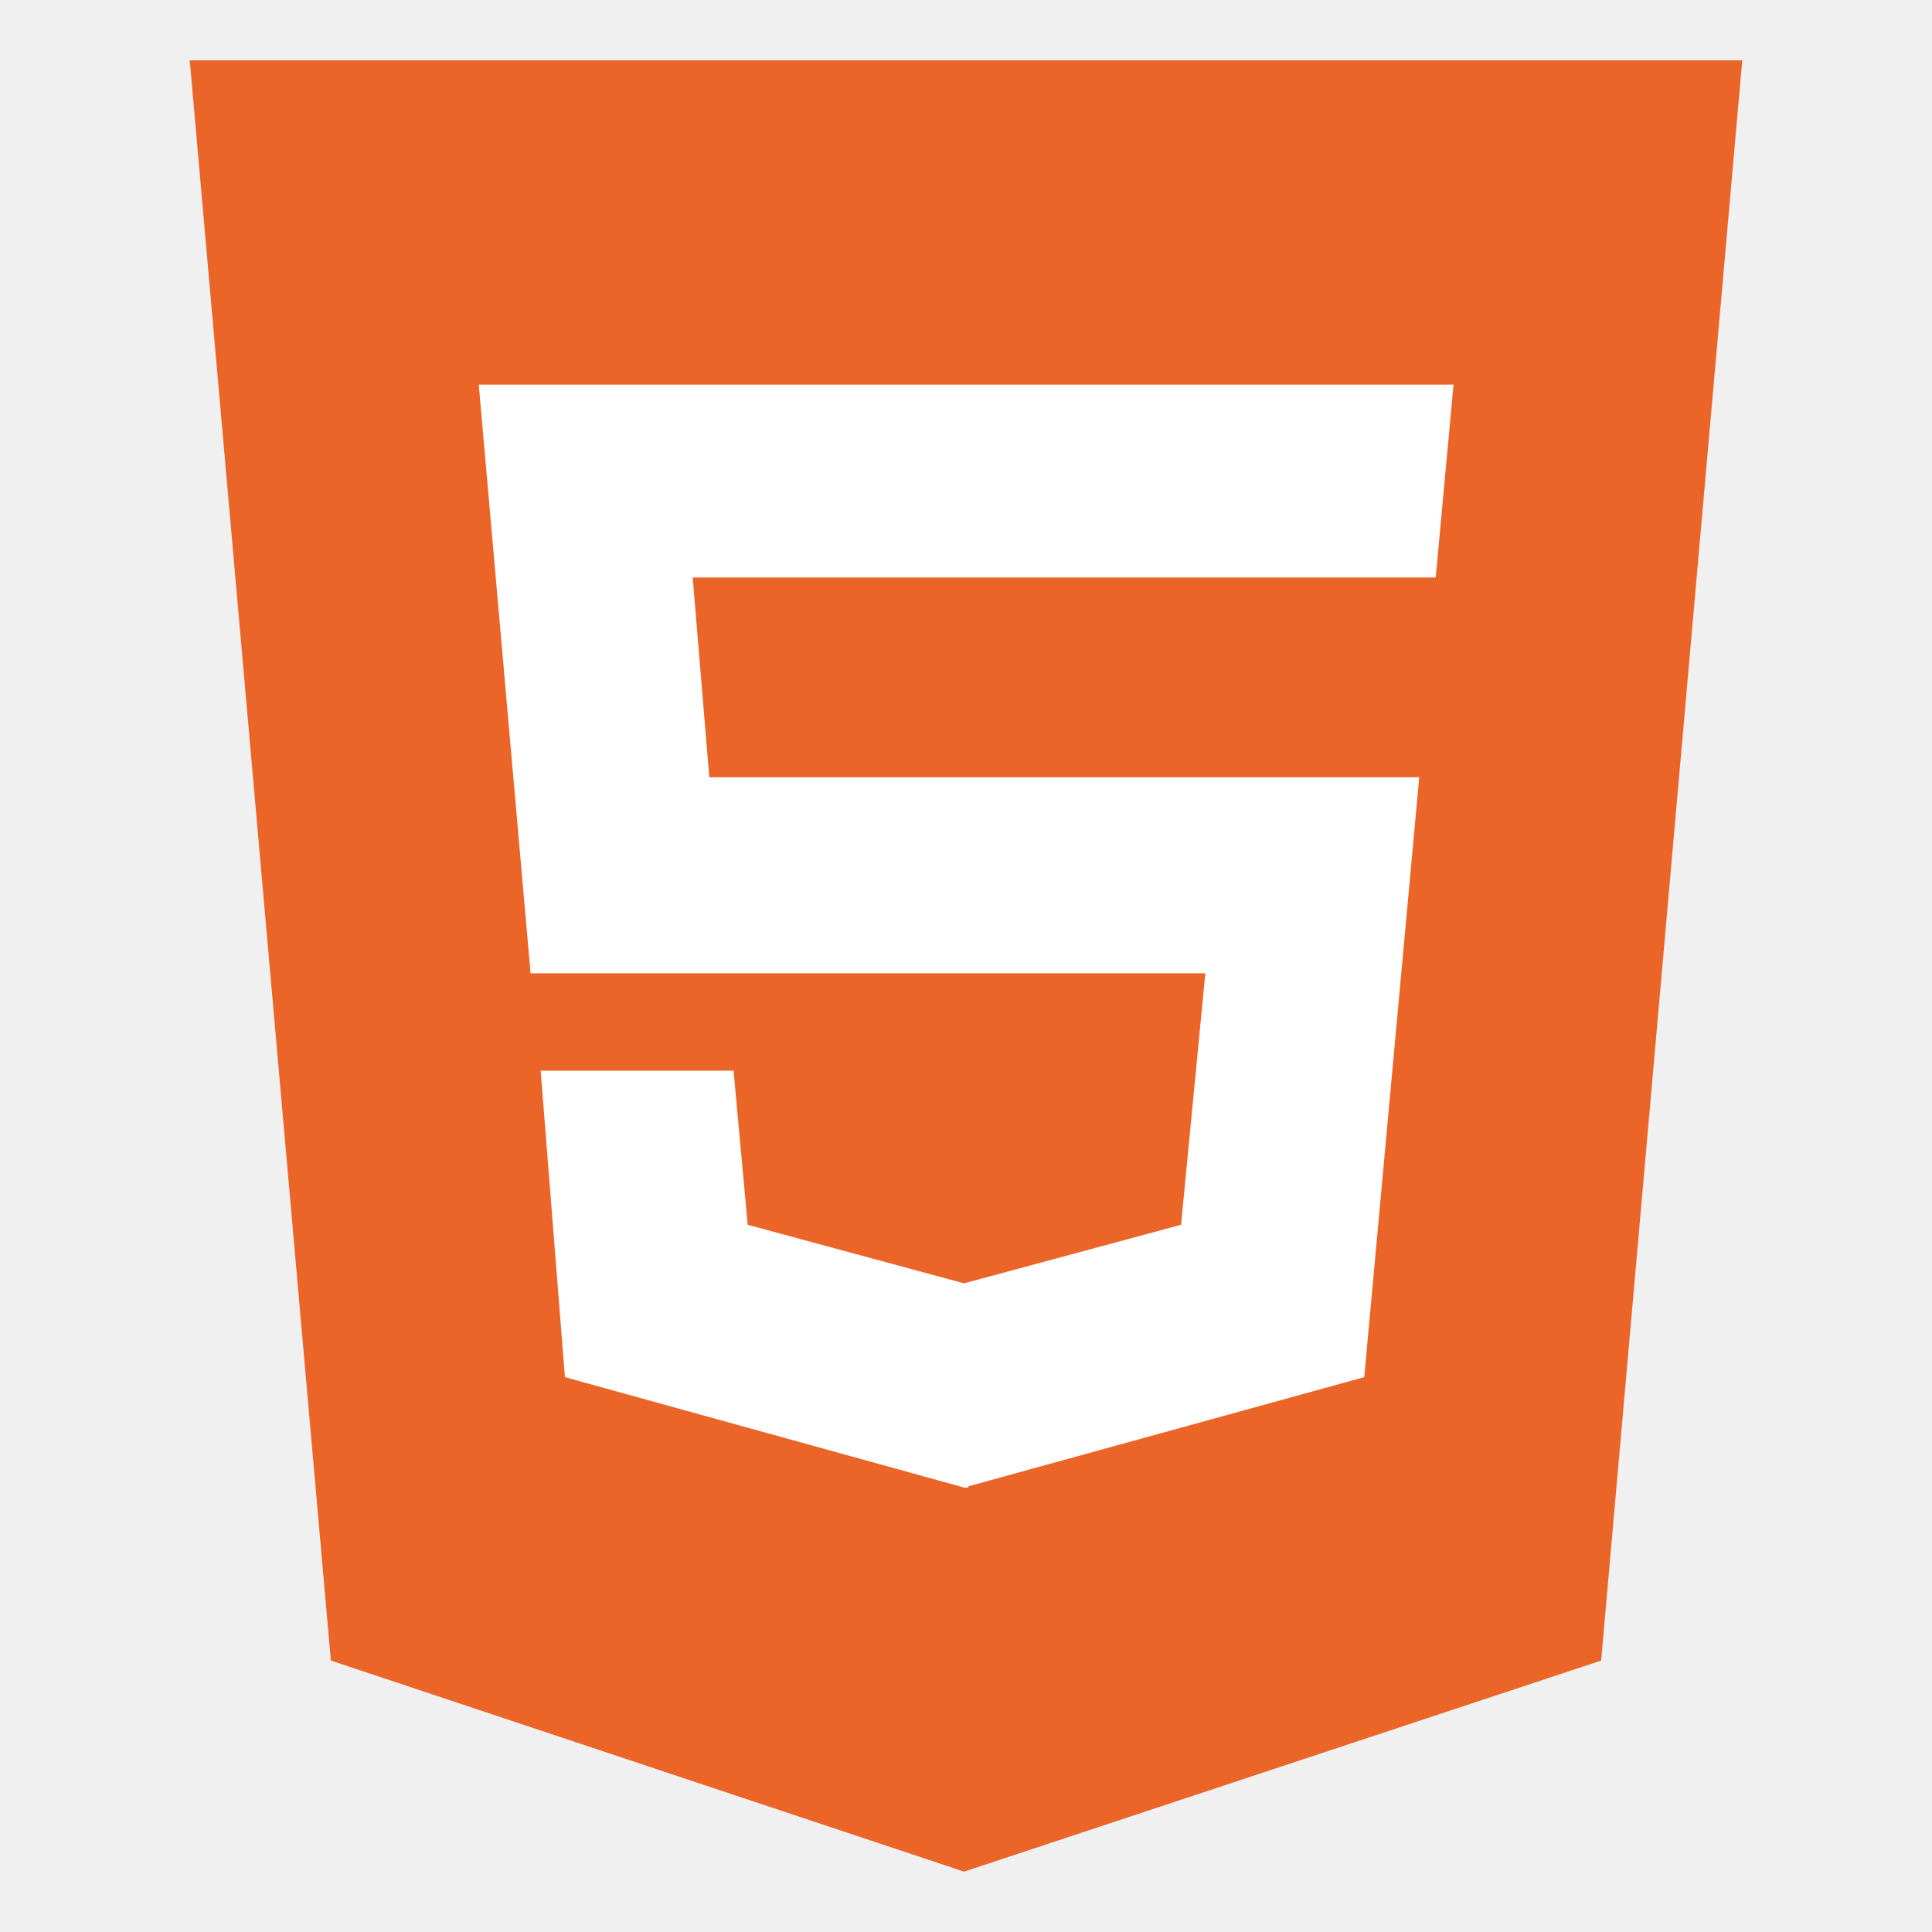
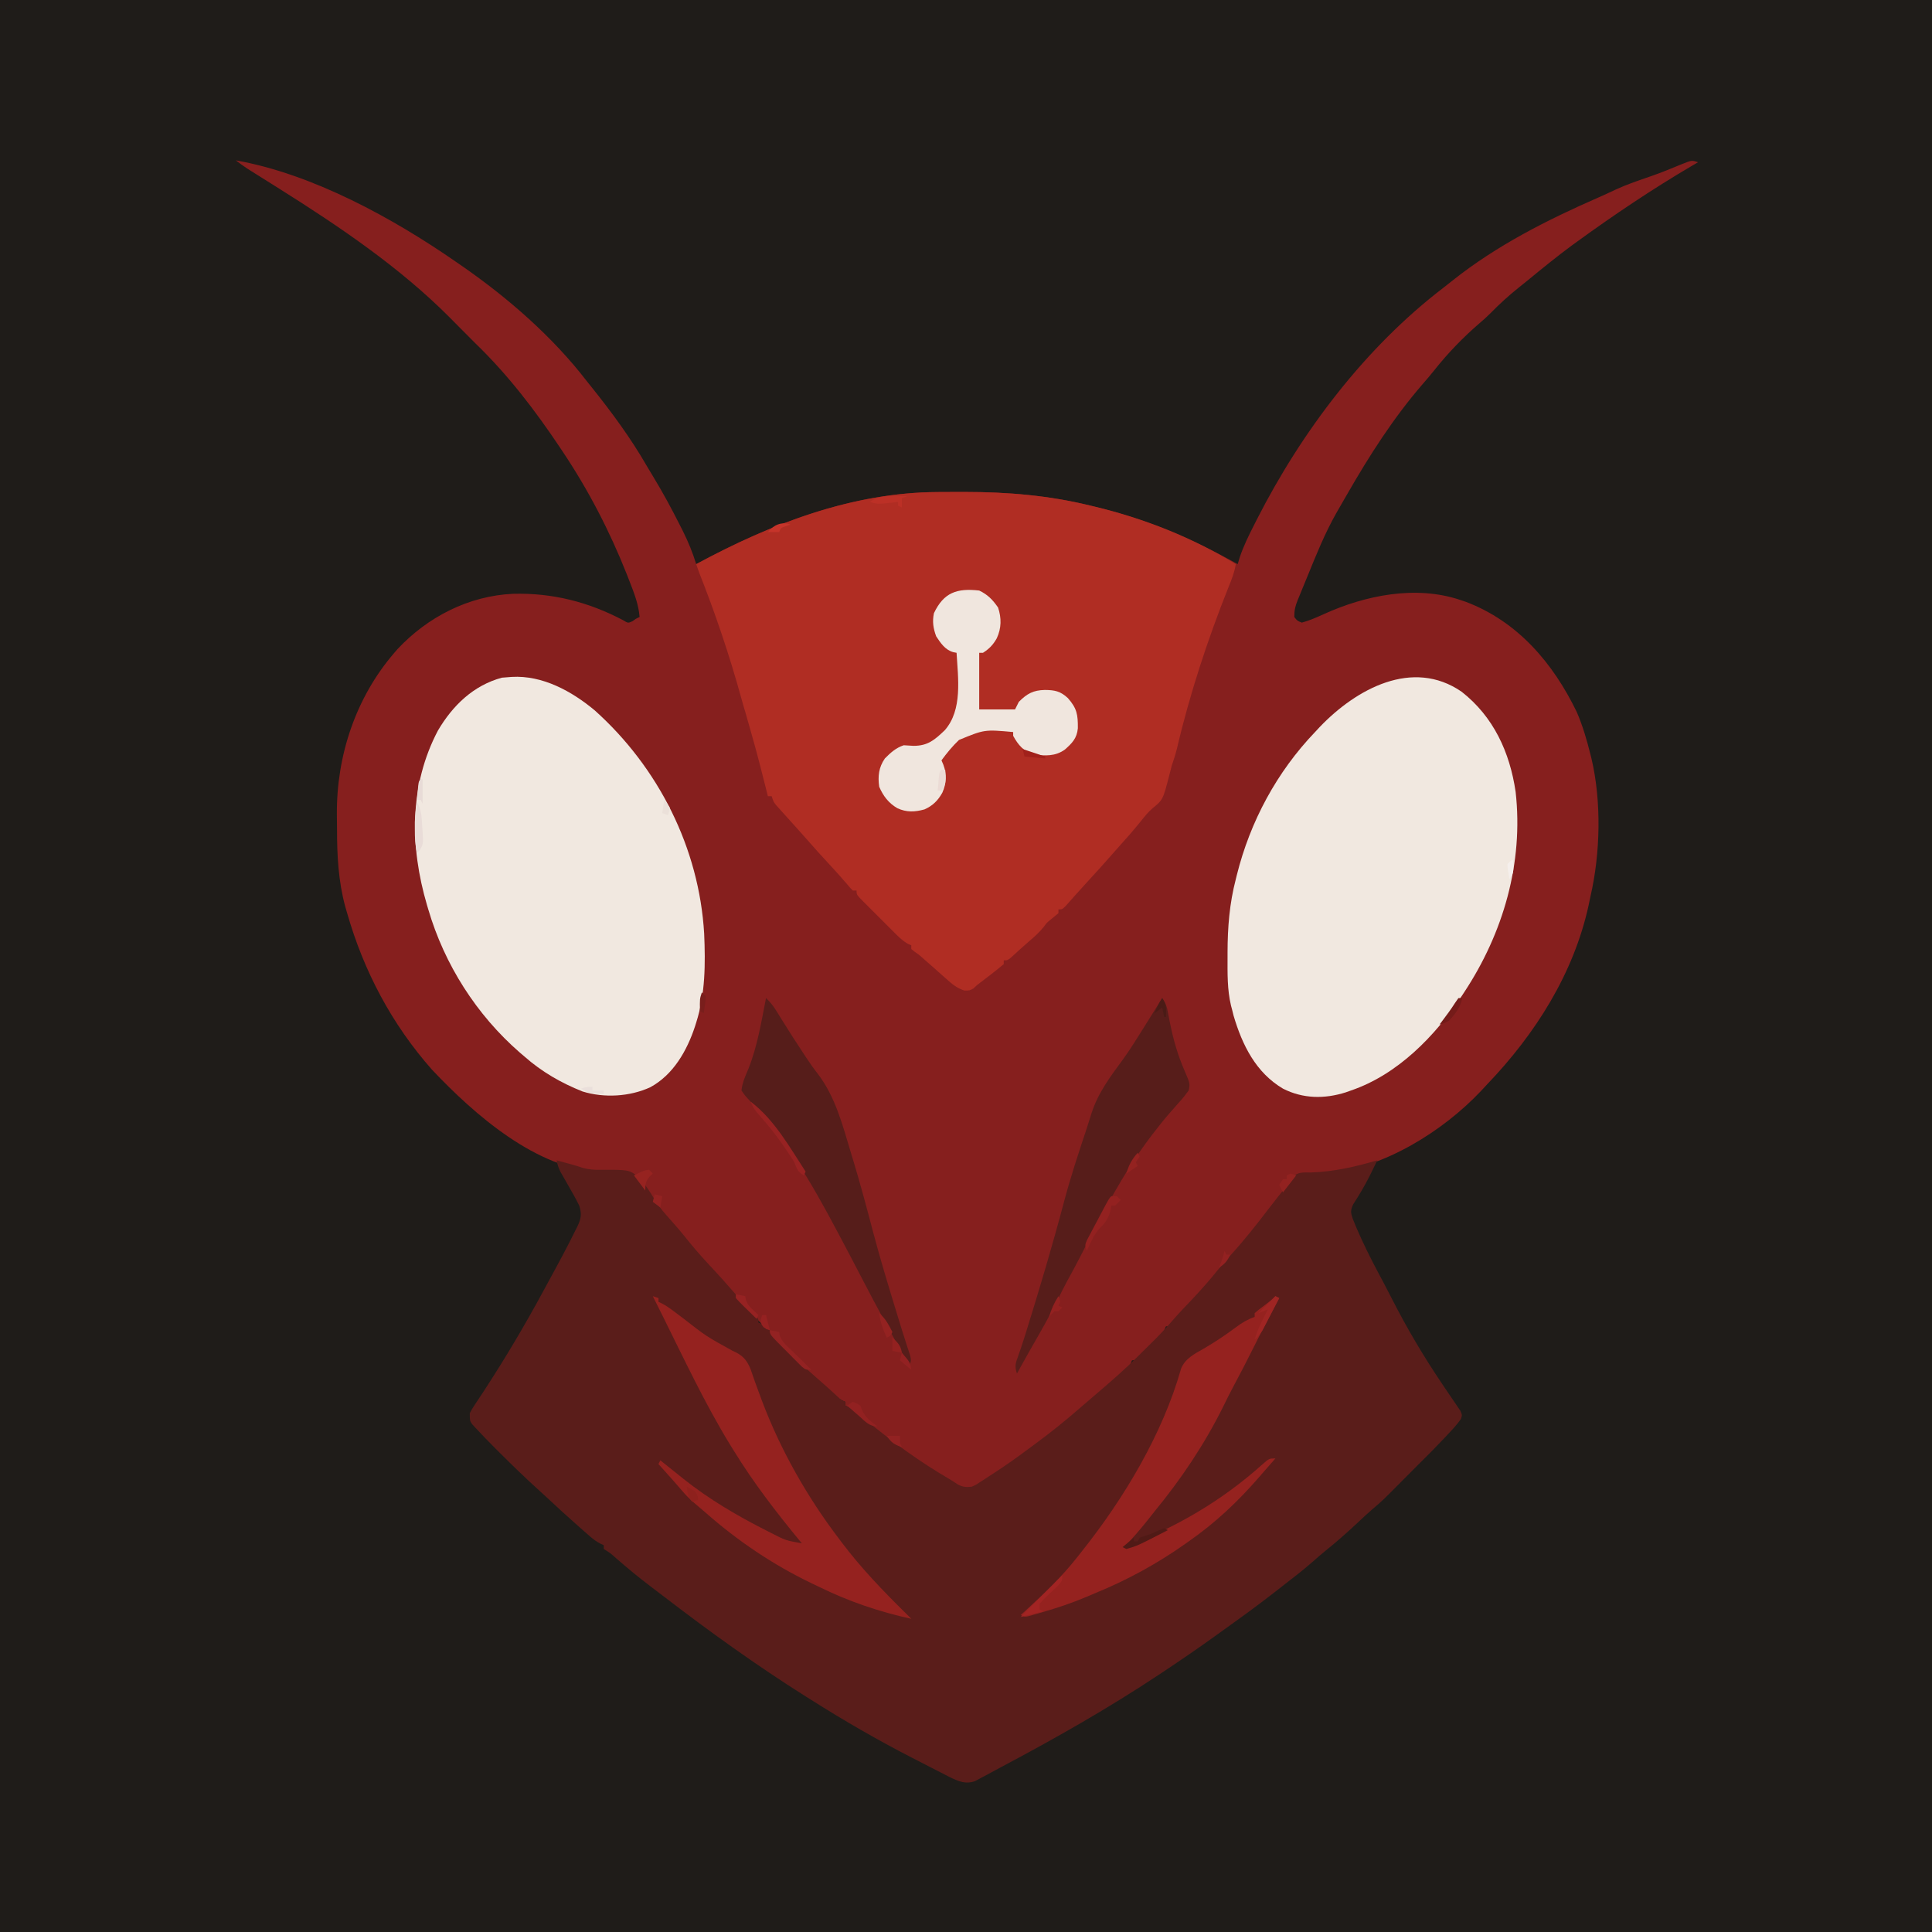
- <svg xmlns="http://www.w3.org/2000/svg" width="32" height="32">
-   <path fill="#fff" d="M7 5h18v21H7z" />
-   <path fill="#eb6428" d="M3.143 1 5.48 27.504 15.967 31l10.553-3.496L28.857 1zM23.78 9.565H11.473l.275 3.308h11.759l-.911 9.937-6.556 1.808v.02h-.073l-6.61-1.828-.402-5.076h3.195l.234 2.552 3.583.97 3.595-.97.402-4.165H8.788L7.93 6.37h16.145z" />
+ <svg xmlns="http://www.w3.org/2000/svg" version="1.1" width="1024" height="1024">
+   <path d="M0 0 C337.92 0 675.84 0 1024 0 C1024 337.92 1024 675.84 1024 1024 C686.08 1024 348.16 1024 0 1024 C0 686.08 0 348.16 0 0 Z " fill="#1F1C19" transform="translate(0,0)" />
+   <path d="M0 0 C40.703 7.199 83.475 30.715 117 54 C118.084 54.746 119.168 55.493 120.285 56.262 C144.497 73.117 167.973 93.572 186 117 C186.839 118.051 187.68 119.1 188.523 120.148 C199.239 133.521 209.359 147.251 217.905 162.118 C219.029 164.05 220.186 165.96 221.352 167.867 C226.427 176.224 231.038 184.767 235.438 193.5 C236.2 195.004 236.2 195.004 236.978 196.539 C239.823 202.264 242.136 207.883 244 214 C244.587 213.684 245.174 213.367 245.778 213.041 C284.648 192.178 327.167 176.029 371.871 175.797 C372.783 175.79 373.695 175.783 374.635 175.776 C377.569 175.758 380.503 175.752 383.438 175.75 C384.441 175.749 385.444 175.748 386.478 175.747 C409.103 175.762 430.977 177.594 453 183 C453.767 183.183 454.534 183.366 455.324 183.554 C482.056 189.976 507.028 200.593 531 214 C531.57 212.128 531.57 212.128 532.152 210.219 C534.103 204.381 536.784 198.981 539.562 193.5 C540.361 191.917 540.361 191.917 541.176 190.302 C564.923 143.696 598.562 99.162 640.303 67.307 C641.92 66.062 643.513 64.788 645.105 63.512 C668.176 45.178 694.986 31.568 721.891 19.809 C725.143 18.387 728.355 16.896 731.562 15.375 C737.545 12.633 743.755 10.562 749.969 8.414 C755.487 6.499 760.882 4.297 766.273 2.055 C771.673 -0.109 771.673 -0.109 775 1 C773.304 1.986 773.304 1.986 771.574 2.992 C750.716 15.249 730.577 28.789 711 43 C709.966 43.75 708.932 44.5 707.867 45.273 C699.993 51.09 692.424 57.273 684.858 63.482 C683.198 64.838 681.529 66.181 679.852 67.516 C674.611 71.714 669.783 76.089 665.098 80.898 C663.213 82.787 661.284 84.526 659.25 86.25 C650.477 93.815 642.413 102.134 635.227 111.215 C633.248 113.69 631.202 116.09 629.121 118.48 C613.615 136.375 600.756 156.503 589 177 C588.398 178.04 588.398 178.04 587.784 179.1 C586.599 181.146 585.423 183.197 584.25 185.25 C583.739 186.133 583.739 186.133 583.219 187.033 C577.191 197.689 572.598 209.11 567.993 220.433 C567.112 222.594 566.22 224.751 565.328 226.908 C564.762 228.294 564.197 229.68 563.633 231.066 C563.367 231.705 563.102 232.343 562.828 233.001 C561.503 236.294 561 238.375 561 242 C562.538 244.029 562.538 244.029 565 245 C569.03 243.917 572.762 242.263 576.555 240.538 C598.579 230.522 625.373 225.038 649 233 C650.464 233.493 650.464 233.493 651.957 233.996 C679.467 244.416 698.167 266.486 710.688 292.312 C713.868 299.649 716.08 307.25 718 315 C718.252 316.003 718.252 316.003 718.509 317.025 C723.871 339.674 723.243 367.404 718 390 C717.668 391.599 717.336 393.198 717.004 394.797 C709.091 431.037 688.749 463.049 663.352 489.581 C662.167 490.825 661.001 492.089 659.84 493.355 C639.626 514.738 608.651 533.865 579 537 C577.615 537.016 576.229 537.015 574.844 537 C574.131 537.001 573.418 537.003 572.684 537.004 C571.227 537.001 569.771 536.967 568.316 536.902 C564.775 536.96 562.765 537.272 560.145 539.765 C558.315 542.112 556.652 544.525 555 547 C553.904 548.45 552.796 549.892 551.676 551.324 C551.128 552.035 550.581 552.747 550.017 553.479 C543.728 561.626 537.251 569.547 530.481 577.297 C528.421 579.666 526.387 582.056 524.351 584.445 C518.999 590.722 513.551 596.898 508 603 C506.394 604.769 504.79 606.54 503.188 608.312 C502.126 609.482 502.126 609.482 501.043 610.676 C499.589 612.33 498.201 614.044 496.863 615.793 C496.248 616.521 495.634 617.25 495 618 C494.34 618 493.68 618 493 618 C492.736 618.589 492.471 619.178 492.199 619.784 C490.956 622.081 489.65 623.608 487.812 625.453 C487.196 626.072 486.58 626.691 485.945 627.328 C485.303 627.962 484.661 628.597 484 629.25 C483.358 629.9 482.716 630.549 482.055 631.219 C481.439 631.832 480.822 632.446 480.188 633.078 C479.343 633.92 479.343 633.92 478.48 634.778 C477 636 477 636 475 636 C474.763 636.574 474.526 637.147 474.281 637.738 C472.721 640.493 470.89 642.112 468.5 644.188 C467.602 644.975 466.703 645.763 465.777 646.574 C464.861 647.375 463.944 648.175 463 649 C461.352 650.498 459.707 651.998 458.062 653.5 C453.739 657.391 449.293 661.101 444.77 664.758 C442.965 666.219 441.17 667.692 439.387 669.18 C426.928 679.553 413.698 688.854 400.079 697.636 C398.675 698.557 397.293 699.512 395.933 700.497 C392.539 702.865 390.699 703.981 386.477 704.094 C382.286 702.775 379.018 700.916 375.375 698.5 C374.331 697.826 374.331 697.826 373.266 697.139 C371.167 695.775 369.081 694.391 367 693 C366.112 692.41 366.112 692.41 365.207 691.809 C352.986 683.65 341.539 674.53 330.204 665.202 C329.555 664.67 328.907 664.138 328.238 663.59 C327.661 663.114 327.084 662.638 326.49 662.148 C324.985 660.913 324.985 660.913 323 660 C323 659.34 323 658.68 323 658 C322.405 657.728 321.811 657.455 321.198 657.175 C319.056 656.03 317.58 654.874 315.828 653.207 C314.962 652.391 314.962 652.391 314.078 651.559 C313.475 650.983 312.872 650.406 312.25 649.812 C310.985 648.619 309.72 647.426 308.453 646.234 C307.85 645.667 307.248 645.099 306.627 644.514 C304.795 642.809 302.913 641.176 301 639.562 C297.077 636.177 293.42 632.53 289.75 628.875 C289.147 628.276 288.543 627.678 287.922 627.061 C284.722 623.85 281.782 620.587 279 617 C277.357 615.31 275.685 613.648 274 612 C269.078 607.171 264.285 602.307 259.793 597.074 C257.834 594.808 255.827 592.592 253.812 590.375 C245.695 581.372 237.852 572.132 230.219 562.715 C228.652 560.798 227.067 558.895 225.469 557.004 C225.042 556.498 224.615 555.992 224.176 555.471 C222.888 553.953 221.587 552.447 220.285 550.941 C218 548 218 548 216.621 545.09 C215.033 541.796 213.998 540.15 211 538 C205.355 536.655 199.526 536.593 193.75 536.336 C159.323 534.758 126.401 505.685 104 482 C82.685 457.879 67.845 429.853 59 399 C58.661 397.835 58.322 396.669 57.973 395.469 C54.324 381.965 53.627 368.358 53.629 354.45 C53.625 351.833 53.589 349.217 53.551 346.6 C53.344 315.476 63.556 284.694 84 261 C84.558 260.353 85.116 259.706 85.691 259.039 C101.687 241.961 123.404 230.821 146.855 229.727 C167.727 229.165 186.862 234.014 205.332 243.758 C207.893 245.322 207.893 245.322 210.25 244.25 C210.827 243.838 211.405 243.425 212 243 C212.66 242.67 213.32 242.34 214 242 C213.441 235.22 211.085 229.304 208.625 223 C208.179 221.854 207.734 220.709 207.275 219.529 C198.195 196.566 186.767 174.517 173 154 C172.431 153.146 172.431 153.146 171.851 152.275 C158.635 132.49 144.153 113.55 127 97 C124.231 94.244 121.478 91.473 118.73 88.695 C117.55 87.505 116.369 86.315 115.188 85.125 C114.32 84.245 114.32 84.245 113.436 83.348 C86.901 56.666 54.747 34.961 23 15 C22.151 14.466 21.302 13.931 20.428 13.381 C17.143 11.314 13.857 9.248 10.568 7.188 C9.774 6.687 8.979 6.187 8.16 5.672 C7.455 5.229 6.75 4.787 6.024 4.331 C3.949 2.966 1.971 1.51 0 0 Z " fill="#861F1E" transform="translate(125,85)" />
+   <path d="M0 0 C1.688 0.458 3.375 0.916 5.062 1.375 C6.002 1.63 6.942 1.885 7.91 2.148 C10.019 2.73 12.109 3.383 14.176 4.098 C17.499 4.882 19.898 5.08 23.258 5.035 C38.142 4.959 38.142 4.959 43.141 8.529 C46.96 12.468 49.75 17.066 52.566 21.749 C54.798 25.252 57.487 28.285 60.25 31.375 C61.246 32.515 62.241 33.657 63.234 34.801 C63.704 35.34 64.174 35.88 64.658 36.436 C66.659 38.768 68.577 41.166 70.5 43.562 C74.849 48.924 79.508 53.956 84.215 59 C86.969 61.954 89.637 64.975 92.281 68.027 C94.396 70.454 96.539 72.854 98.688 75.25 C99.413 76.06 100.139 76.869 100.887 77.703 C102.299 79.239 103.762 80.729 105.27 82.172 C107 84 107 84 107 86 C107.99 86.33 108.98 86.66 110 87 C110 87.66 110 88.32 110 89 C110.99 89.33 111.98 89.66 113 90 C114.367 91.391 114.367 91.391 115.875 93.25 C122.899 101.526 130.744 109.282 139.02 116.305 C142.383 119.184 145.629 122.194 148.898 125.18 C150.867 127.037 150.867 127.037 153 128 C153 128.66 153 129.32 153 130 C153.89 130.416 153.89 130.416 154.799 130.841 C156.859 131.926 158.448 133.052 160.223 134.547 C160.834 135.055 161.444 135.563 162.074 136.086 C162.73 136.635 163.386 137.184 164.062 137.75 C178.076 149.271 192.534 159.818 208.226 168.947 C209.746 169.849 211.225 170.819 212.695 171.801 C215.444 173.231 216.93 173.259 220 173 C222.191 172.063 222.191 172.063 224.258 170.656 C225.042 170.156 225.827 169.656 226.635 169.141 C227.868 168.329 227.868 168.329 229.125 167.5 C229.978 166.948 230.831 166.397 231.71 165.828 C237.965 161.755 244.046 157.503 250 153 C251.241 152.087 252.484 151.176 253.727 150.266 C262.22 144.016 270.335 137.462 278.265 130.513 C280.644 128.438 283.048 126.393 285.451 124.346 C293.525 117.464 301.522 110.534 309 103 C310.028 101.982 311.056 100.965 312.086 99.949 C313.182 98.862 314.279 97.775 315.375 96.688 C315.914 96.157 316.453 95.627 317.008 95.08 C320.579 91.531 323.922 87.841 327.214 84.033 C330.174 80.663 333.283 77.436 336.375 74.188 C341.478 68.789 346.33 63.318 350.961 57.508 C353.062 54.924 355.256 52.46 357.5 50 C364.53 42.264 370.982 34.087 377.324 25.786 C380.591 21.514 383.929 17.305 387.309 13.121 C389.048 11.062 389.048 11.062 390.238 8.758 C392.977 6.025 396.092 6.451 399.75 6.438 C411.899 6.061 423.346 3.416 435 0 C433.985 2.086 432.964 4.169 431.938 6.25 C431.627 6.88 431.317 7.511 430.998 8.16 C428.367 13.433 425.378 18.422 422.188 23.379 C420.718 26.624 420.867 27.65 422 31 C423.06 33.75 424.228 36.438 425.438 39.125 C425.792 39.916 426.146 40.706 426.511 41.521 C430.218 49.671 434.4 57.544 438.636 65.428 C440.069 68.13 441.462 70.849 442.848 73.574 C450.752 89.081 459.488 103.858 469.227 118.285 C470.278 119.855 470.278 119.855 471.35 121.457 C472.72 123.494 474.104 125.522 475.503 127.539 C476.12 128.456 476.736 129.372 477.371 130.316 C477.927 131.125 478.483 131.934 479.056 132.768 C480 135 480 135 479.321 137.11 C477.278 140.033 474.879 142.601 472.438 145.188 C471.902 145.76 471.367 146.333 470.816 146.924 C466.315 151.721 461.692 156.389 457 161 C454.233 163.758 451.478 166.527 448.73 169.305 C437.717 180.418 437.717 180.418 432.176 185.105 C429.733 187.232 427.378 189.439 425.018 191.656 C419.316 197.012 413.541 202.138 407.434 207.031 C405.295 208.761 403.235 210.54 401.188 212.375 C395.916 217.033 390.337 221.307 384.782 225.617 C383.131 226.898 381.485 228.185 379.84 229.473 C371.564 235.907 363.097 242.062 354.571 248.159 C352.67 249.52 350.772 250.886 348.876 252.255 C340.061 258.606 331.107 264.73 322.062 270.75 C321.346 271.228 320.629 271.705 319.89 272.197 C292.776 290.237 264.579 306.238 235.818 321.5 C233.356 322.81 230.906 324.138 228.457 325.473 C227.222 326.129 225.986 326.784 224.75 327.438 C223.257 328.24 223.257 328.24 221.734 329.059 C216.802 330.757 213.227 329.204 208.707 327.066 C207.071 326.241 205.44 325.405 203.812 324.562 C202.93 324.112 202.048 323.662 201.139 323.198 C198.422 321.807 195.711 320.404 193 319 C191.46 318.213 189.919 317.427 188.379 316.641 C170.151 307.262 152.318 296.967 135 286 C134.114 285.446 133.229 284.891 132.316 284.32 C106.073 267.789 80.911 249.67 56.325 230.782 C54.314 229.241 52.296 227.709 50.273 226.184 C43.81 221.294 37.591 216.178 31.49 210.845 C28.448 208.134 28.448 208.134 25 206 C25 205.34 25 204.68 25 204 C24.406 203.724 23.813 203.448 23.201 203.164 C21.117 202.062 19.555 200.927 17.785 199.383 C17.188 198.865 16.591 198.346 15.976 197.812 C15.345 197.255 14.713 196.699 14.062 196.125 C13.069 195.256 13.069 195.256 12.055 194.369 C6.131 189.165 0.33 183.834 -5.434 178.453 C-6.956 177.041 -8.491 175.643 -10.031 174.25 C-16.821 168.091 -23.382 161.722 -29.875 155.25 C-30.672 154.458 -31.469 153.666 -32.29 152.849 C-35.946 149.184 -39.563 145.481 -43.07 141.672 C-43.638 141.059 -44.205 140.447 -44.79 139.815 C-46 138 -46 138 -46 134 C-44.708 131.577 -44.708 131.577 -42.926 128.914 C-41.964 127.457 -41.964 127.457 -40.983 125.97 C-40.329 124.99 -39.674 124.01 -39 123 C-37.865 121.24 -36.733 119.477 -35.605 117.711 C-35.048 116.842 -34.49 115.972 -33.916 115.077 C-22.996 98.006 -13.03 80.589 -3.463 62.726 C-2.197 60.366 -0.922 58.012 0.359 55.66 C2.279 52.127 4.154 48.572 6 45 C6.507 44.02 6.507 44.02 7.025 43.02 C8.057 41.002 9.064 38.972 10.062 36.938 C10.53 36.026 10.53 36.026 11.007 35.095 C13.014 30.903 13.42 28.421 12 24 C10.314 20.537 8.426 17.208 6.5 13.875 C5.485 12.104 4.475 10.331 3.469 8.555 C3.02 7.776 2.57 6.997 2.107 6.195 C1.059 4.118 0.458 2.272 0 0 Z " fill="#5A1D1A" transform="translate(295,615)" />
+   <path d="M0 0 C0.912 -0.007 1.824 -0.014 2.764 -0.021 C5.698 -0.038 8.632 -0.045 11.566 -0.047 C12.57 -0.048 13.573 -0.049 14.607 -0.05 C37.232 -0.035 59.106 1.797 81.129 7.203 C81.896 7.386 82.663 7.569 83.453 7.757 C109.738 14.072 135.056 24.026 158.129 38.203 C157.453 42.493 155.959 46.276 154.316 50.266 C143.292 77.866 133.676 107.104 126.918 136.031 C126.14 139.159 125.148 142.147 124.129 145.203 C123.772 146.554 123.425 147.907 123.086 149.262 C119.536 163.094 119.536 163.094 114.074 167.551 C111.618 169.637 109.76 171.996 107.754 174.516 C104.054 179.109 100.208 183.519 96.238 187.879 C94.383 189.924 92.561 191.991 90.754 194.078 C87.371 197.961 83.898 201.759 80.407 205.543 C78.005 208.149 75.62 210.766 73.27 213.418 C72.815 213.928 72.36 214.438 71.892 214.964 C70.633 216.379 69.379 217.799 68.125 219.219 C66.129 221.203 66.129 221.203 64.129 221.203 C64.129 221.863 64.129 222.523 64.129 223.203 C62.664 224.435 61.195 225.662 59.699 226.855 C57.96 228.261 57.96 228.261 56.254 230.578 C53.867 233.527 51.241 235.835 48.359 238.289 C45.177 241.02 42.1 243.864 39.012 246.699 C37.129 248.203 37.129 248.203 35.129 248.203 C35.129 248.863 35.129 249.523 35.129 250.203 C32.915 252.095 30.693 253.88 28.379 255.641 C27.745 256.131 27.11 256.622 26.457 257.127 C25.227 258.077 23.99 259.019 22.748 259.953 C21.008 261.26 21.008 261.26 19.051 263.113 C17.129 264.203 17.129 264.203 14.277 264.211 C10.344 262.952 7.755 260.803 4.754 258.078 C4.188 257.582 3.622 257.086 3.039 256.574 C1.393 255.127 -0.24 253.667 -1.871 252.203 C-3.39 250.868 -4.911 249.534 -6.434 248.203 C-7.012 247.688 -7.591 247.172 -8.188 246.641 C-9.913 245.122 -9.913 245.122 -12.086 243.641 C-12.675 243.166 -13.264 242.692 -13.871 242.203 C-13.871 241.543 -13.871 240.883 -13.871 240.203 C-14.68 239.881 -14.68 239.881 -15.505 239.553 C-18.722 237.718 -21.142 235.217 -23.73 232.609 C-24.28 232.062 -24.829 231.515 -25.395 230.951 C-26.55 229.797 -27.703 228.64 -28.854 227.481 C-30.622 225.702 -32.4 223.935 -34.18 222.168 C-35.301 221.045 -36.423 219.921 -37.543 218.797 C-38.077 218.267 -38.612 217.736 -39.162 217.19 C-42.871 213.433 -42.871 213.433 -42.871 211.203 C-43.531 211.203 -44.191 211.203 -44.871 211.203 C-46.176 209.91 -46.176 209.91 -47.746 208.016 C-51.027 204.151 -54.419 200.415 -57.871 196.703 C-61.7 192.575 -65.48 188.418 -69.164 184.16 C-71.207 181.818 -73.288 179.51 -75.371 177.203 C-76.5 175.948 -76.5 175.948 -77.652 174.668 C-79.087 173.074 -80.524 171.483 -81.965 169.895 C-82.594 169.192 -83.223 168.489 -83.871 167.766 C-84.428 167.148 -84.985 166.531 -85.559 165.895 C-86.871 164.203 -86.871 164.203 -87.871 161.203 C-88.531 161.203 -89.191 161.203 -89.871 161.203 C-90.087 160.353 -90.303 159.503 -90.526 158.627 C-95.789 137.816 -95.789 137.816 -101.68 117.176 C-102.547 114.319 -103.364 111.453 -104.156 108.574 C-110.298 86.334 -117.695 64.449 -126.182 42.995 C-126.79 41.414 -127.335 39.81 -127.871 38.203 C-88.421 16.932 -45.454 0.236 0 0 Z " fill="#B02D23" transform="translate(496.8711,260.7969)" />
+   <path d="M0 0 C16.94 13.265 25.547 32.092 28.625 53.062 C32.861 90.779 22.105 127.88 1.312 159.375 C0.925 159.965 0.537 160.554 0.138 161.162 C-14.121 182.579 -33.878 202.922 -58.688 211.375 C-60.022 211.851 -60.022 211.851 -61.383 212.336 C-72.623 215.908 -84.097 215.78 -94.688 210.375 C-109.08 201.874 -116.281 187.213 -120.863 171.703 C-121.135 170.605 -121.407 169.507 -121.688 168.375 C-121.952 167.389 -121.952 167.389 -122.223 166.384 C-124.247 157.907 -124.083 149.287 -124.062 140.625 C-124.062 139.804 -124.062 138.982 -124.062 138.136 C-124.028 124.851 -123.044 112.279 -119.688 99.375 C-119.506 98.635 -119.324 97.895 -119.136 97.133 C-112.07 68.786 -97.896 42.443 -77.688 21.375 C-76.847 20.471 -76.007 19.568 -75.141 18.637 C-55.893 -1.474 -25.999 -17.888 0 0 Z " fill="#F1E8E0" transform="translate(774.6875,366.625)" />
+   <path d="M0 0 C16.335 -0.945 31.818 7.586 44 17.75 C77.692 47.958 99.319 90.596 101.985 136.106 C102.661 152.001 102.635 167.934 97.758 183.223 C97.544 183.901 97.329 184.578 97.108 185.277 C92.885 198.09 85.634 210.884 73.395 217.5 C62.543 222.49 48.969 223.277 37.508 219.723 C26.176 215.215 15.905 209.307 6.758 201.223 C5.951 200.536 5.144 199.849 4.312 199.141 C-18.673 179.145 -35.669 152.473 -44.242 123.223 C-44.47 122.46 -44.698 121.697 -44.932 120.912 C-54.034 89.959 -54.387 57.4 -39.117 28.406 C-31.307 15.145 -20.321 4.494 -5.242 0.41 C-3.493 0.301 -1.744 0.173 0 0 Z " fill="#F1E8E0" transform="translate(271.2422,358.7773)" />
+   <path d="M0 0 C0.99 0.495 0.99 0.495 2 1 C1.739 1.492 1.478 1.984 1.209 2.49 C-3.299 10.993 -7.793 19.499 -12.062 28.125 C-15.196 34.456 -18.464 40.707 -21.794 46.937 C-23.864 50.818 -25.849 54.72 -27.75 58.688 C-37.597 78.49 -49.958 96.949 -64 114 C-65.335 115.687 -66.668 117.374 -68 119.062 C-71.833 123.861 -75.871 128.454 -80 133 C-53.022 122.767 -28.6 108.602 -7.071 89.301 C-3.318 86 -3.318 86 0 86 C-2.333 88.667 -4.667 91.333 -7 94 C-7.51 94.592 -8.021 95.184 -8.547 95.794 C-19.815 108.805 -31.864 120.173 -46 130 C-46.606 130.43 -47.213 130.859 -47.837 131.302 C-62.566 141.714 -78.44 150.411 -95.134 157.232 C-96.96 157.983 -98.773 158.765 -100.586 159.547 C-108.039 162.683 -115.551 165.184 -123.312 167.438 C-124.239 167.709 -125.165 167.98 -126.12 168.26 C-126.984 168.503 -127.848 168.746 -128.738 168.996 C-129.512 169.215 -130.286 169.433 -131.083 169.658 C-133 170 -133 170 -135 169 C-133.749 167.857 -133.749 167.857 -132.473 166.691 C-122.795 157.826 -113.43 149.006 -105.301 138.656 C-104.382 137.486 -103.458 136.32 -102.531 135.156 C-80.279 107.181 -59.751 72.979 -49.984 38.348 C-47.734 32.981 -42.977 30.634 -38.125 27.875 C-32.038 24.335 -26.291 20.497 -20.657 16.275 C-17.552 13.978 -14.663 12.246 -11 11 C-11 10.34 -11 9.68 -11 9 C-9.102 7.344 -9.102 7.344 -6.625 5.5 C-4.271 3.736 -2.081 2.081 0 0 Z " fill="#95221F" transform="translate(676,687)" />
+   <path d="M0 0 C0.99 0.33 1.98 0.66 3 1 C3 1.66 3 2.32 3 3 C3.576 3.269 4.153 3.539 4.747 3.816 C7.042 5.022 8.988 6.378 11.055 7.941 C11.828 8.521 12.601 9.1 13.397 9.698 C14.215 10.313 15.032 10.928 15.875 11.562 C28.391 21.322 28.391 21.322 42.215 28.916 C47.368 31.208 49.601 33.347 51.793 38.594 C52.617 40.887 53.414 43.19 54.188 45.5 C55.115 48.042 56.049 50.579 56.996 53.113 C57.358 54.09 57.358 54.09 57.727 55.087 C67.563 81.371 81.995 106.754 99 129 C99.641 129.85 99.641 129.85 100.294 130.718 C110.458 144.188 122.001 156.17 134 168 C135.001 168.999 136.002 169.998 137 171 C120.101 167.32 103.513 161.677 88 154 C86.231 153.161 86.231 153.161 84.426 152.305 C63.677 142.344 44.879 129.656 27.651 114.444 C25.885 112.9 24.094 111.388 22.301 109.875 C19.876 107.8 17.677 105.703 15.625 103.25 C12.82 99.953 9.963 96.714 7.062 93.5 C6.29 92.644 5.518 91.788 4.723 90.906 C3.87 89.963 3.87 89.963 3 89 C3.495 88.01 3.495 88.01 4 87 C4.617 87.496 5.235 87.993 5.871 88.504 C7.657 89.936 9.445 91.366 11.234 92.793 C12.875 94.102 14.512 95.415 16.141 96.738 C29.768 107.635 44.833 116.457 60.375 124.312 C61.338 124.801 61.338 124.801 62.32 125.299 C70.323 129.44 70.323 129.44 79 131 C78.478 130.368 77.956 129.737 77.418 129.086 C64.987 113.977 53.265 98.694 43 82 C41.981 80.364 41.981 80.364 40.941 78.695 C27.563 56.812 16.571 33.334 5.181 10.378 C3.461 6.915 1.731 3.458 0 0 Z " fill="#95221F" transform="translate(346,687)" />
+   <path d="M0 0 C1.945 2.917 2.423 4.348 3.043 7.691 C3.226 8.628 3.41 9.565 3.599 10.53 C3.793 11.531 3.987 12.531 4.188 13.562 C5.942 22.211 8.261 30.225 11.764 38.326 C14.777 45.365 14.777 45.365 14 49 C12.4 51.244 10.846 53.17 9 55.188 C7.977 56.352 6.955 57.517 5.934 58.684 C5.177 59.536 5.177 59.536 4.406 60.406 C1.108 64.146 -1.975 68.037 -5 72 C-5.619 72.809 -5.619 72.809 -6.25 73.634 C-20.903 92.997 -32.115 114.877 -43.133 136.441 C-45.565 141.198 -48.111 145.885 -50.683 150.568 C-52.229 153.423 -53.658 156.323 -55.062 159.25 C-59.803 168.827 -65.184 178.05 -70.481 187.327 C-72.683 191.202 -74.846 195.098 -77 199 C-78.034 195.845 -77.977 194.134 -76.812 191.043 C-75.509 187.418 -74.277 183.789 -73.125 180.113 C-72.785 179.029 -72.445 177.945 -72.095 176.828 C-64.946 153.872 -58.091 130.807 -51.938 107.562 C-48.503 94.672 -44.325 82.009 -40.107 69.358 C-39.21 66.636 -38.351 63.909 -37.516 61.168 C-34.004 50.155 -27.437 41.533 -20.66 32.298 C-16.855 27.031 -13.443 21.507 -10 16 C-9.556 15.292 -9.112 14.584 -8.654 13.854 C-5.76 9.242 -2.876 4.623 0 0 Z " fill="#571D1A" transform="translate(616,529)" />
+   <path d="M0 0 C2.273 2.129 3.931 4.276 5.566 6.922 C6.047 7.692 6.527 8.463 7.022 9.257 C7.53 10.08 8.039 10.902 8.562 11.75 C12.342 17.802 16.156 23.82 20.125 29.75 C20.529 30.363 20.933 30.976 21.35 31.608 C23.306 34.558 25.304 37.424 27.492 40.207 C36.863 52.501 40.605 67.408 45 82 C45.489 83.597 45.489 83.597 45.988 85.227 C49.948 98.199 53.419 111.293 56.871 124.408 C60.577 138.375 64.759 152.187 69 166 C69.354 167.157 69.708 168.315 70.073 169.507 C72.144 176.271 72.144 176.271 74.301 183.008 C74.635 184.036 74.969 185.065 75.312 186.125 C75.659 187.179 76.006 188.234 76.363 189.32 C77 192 77 192 76 195 C67.202 179.328 58.595 163.59 50.353 147.617 C46.615 140.386 42.818 133.188 39 126 C38.499 125.055 37.997 124.11 37.48 123.136 C24.104 97.985 10.164 73.768 -9.762 53.18 C-11.188 51.625 -11.188 51.625 -13 49 C-12.596 44.835 -10.915 41.27 -9.312 37.438 C-4.537 25.46 -2.479 12.604 0 0 Z " fill="#561D1A" transform="translate(406,529)" />
+   <path d="M0 0 C4.507 2.135 7.174 4.918 10 9 C11.858 14.574 11.806 19.943 9.312 25.312 C7.42 28.686 5.306 30.912 2 33 C1.34 33 0.68 33 0 33 C0 42.9 0 52.8 0 63 C6.27 63 12.54 63 19 63 C19.66 61.68 20.32 60.36 21 59 C25.333 54.632 28.635 52.832 34.75 52.688 C40.031 52.738 43.006 53.306 47 57 C51.831 62.484 52.35 65.805 52.281 73.016 C51.779 78.341 49.246 80.902 45.375 84.312 C40.243 87.959 35.143 87.558 29 87 C23.636 85.339 20.643 81.864 18 77 C18 76.34 18 75.68 18 75 C2.812 73.62 2.812 73.62 -10.711 79.184 C-14.19 82.505 -17.16 86.125 -20 90 C-19.678 90.746 -19.355 91.493 -19.023 92.262 C-17.061 97.513 -17.342 102.137 -19.562 107.188 C-21.908 111.339 -24.626 114.05 -29 116 C-34.13 117.423 -38.48 117.608 -43.375 115.375 C-48.045 112.644 -50.865 108.925 -53 104 C-53.785 98.39 -53.262 93.735 -50 89 C-46.908 85.886 -44.196 83.399 -40 82 C-38.283 82.08 -36.566 82.186 -34.852 82.309 C-27.209 82.338 -23.584 79.121 -18.256 74.043 C-8.749 63.236 -11.215 46.441 -12 33 C-12.607 32.88 -13.214 32.76 -13.84 32.637 C-18.112 31.378 -20.448 27.838 -22.812 24.25 C-24.378 19.966 -24.916 16.499 -24 12 C-18.783 0.992 -11.769 -1.334 0 0 Z " fill="#F0E6DE" transform="translate(519,313)" />
+   <path d="M0 0 C0.99 0 1.98 0 3 0 C3.66 0.66 4.32 1.32 5 2 C3.625 3.5 3.625 3.5 2 5 C1.34 5 0.68 5 0 5 C-0.155 6.083 -0.155 6.083 -0.312 7.188 C-1.276 11.131 -2.845 13.961 -5.875 16.688 C-9.169 20.272 -10.958 24.614 -13 29 C-14 26 -14 26 -12.936 23.38 C-12.393 22.355 -11.849 21.33 -11.289 20.273 C-10.704 19.16 -10.119 18.046 -9.516 16.898 C-8.892 15.736 -8.268 14.573 -7.625 13.375 C-7.002 12.193 -6.379 11.011 -5.758 9.828 C-1.186 1.186 -1.186 1.186 0 0 Z " fill="#932120" transform="translate(589,634)" />
+   <path d="M0 0 C12.446 9.47 20.569 24.07 29 37 C28.67 37.66 28.34 38.32 28 39 C24.496 36.664 24.493 35.788 23 32 C21.468 29.422 19.771 26.964 18.062 24.5 C17.582 23.802 17.102 23.105 16.608 22.386 C12.85 17.014 8.795 11.974 4.442 7.074 C2.343 4.697 1.017 3.05 0 0 Z " fill="#972222" transform="translate(398,584)" />
+   <path d="M0 0 C0 3 0 3 -2.625 5.812 C-4.314 7.429 -6.024 9.023 -7.734 10.617 C-9.207 12.027 -10.609 13.51 -12 15 C-12 15.99 -12 16.98 -12 18 C-11.34 18.33 -10.68 18.66 -10 19 C-13.96 19.99 -17.92 20.98 -22 22 C-14.667 14.667 -7.333 7.333 0 0 Z " fill="#A12423" transform="translate(563,835)" />
+   <path d="M0 0 C2.488 4.434 2.553 8.508 2.812 13.5 C2.876 14.355 2.94 15.209 3.006 16.09 C3.354 22.382 3.354 22.382 1.512 25.594 C0.763 26.29 0.763 26.29 0 27 C-1.006 22.831 -1.134 18.907 -1.125 14.625 C-1.128 13.359 -1.13 12.093 -1.133 10.789 C-1.003 7.09 -0.593 3.646 0 0 Z " fill="#E9DCD8" transform="translate(221,425)" />
+   <path d="M0 0 C2.475 0.495 2.475 0.495 5 1 C5.057 1.548 5.113 2.096 5.172 2.66 C6.36 6.018 8.723 8.039 11.25 10.438 C11.728 10.902 12.206 11.367 12.699 11.846 C14.129 13.235 15.564 14.617 17 16 C18.674 17.659 20.338 19.329 22 21 C19 21 19 21 16.915 19.288 C16.135 18.504 15.355 17.721 14.551 16.914 C13.703 16.066 12.856 15.218 11.982 14.344 C11.101 13.447 10.22 12.549 9.312 11.625 C8.42 10.736 7.527 9.846 6.607 8.93 C0 2.267 0 2.267 0 0 Z " fill="#932222" transform="translate(408,705)" />
+   <path d="M0 0 C0.66 0.33 1.32 0.66 2 1 C0.405 4.109 -1.203 7.211 -2.812 10.312 C-3.264 11.194 -3.716 12.075 -4.182 12.982 C-4.844 14.254 -4.844 14.254 -5.52 15.551 C-6.124 16.721 -6.124 16.721 -6.741 17.915 C-7.969 19.949 -9.249 21.409 -11 23 C-9.354 17.315 -6.71 12.233 -4 7 C-5.65 7.66 -7.3 8.32 -9 9 C-6 6 -3 3 0 0 Z " fill="#9F2523" transform="translate(676,687)" />
+   <path d="M0 0 C-0.99 0.33 -1.98 0.66 -3 1 C-3 2.65 -3 4.3 -3 6 C-3.66 5.67 -4.32 5.34 -5 5 C-5 4.34 -5 3.68 -5 3 C-5.664 3.084 -6.328 3.168 -7.012 3.254 C-15.782 4.265 -15.782 4.265 -20 3 C-14.097 -0.935 -6.864 -0.124 0 0 Z " fill="#BC3026" transform="translate(481,263)" />
+   <path d="M0 0 C0.66 0.33 1.32 0.66 2 1 C-14.086 9.292 -14.086 9.292 -20 11 C-20.66 10.67 -21.32 10.34 -22 10 C-20.02 8.35 -18.04 6.7 -16 5 C-16 5.66 -16 6.32 -16 7 C-15.34 7 -14.68 7 -14 7 C-13.67 6.34 -13.34 5.68 -13 5 C-11.015 4.291 -9.011 3.633 -7 3 C-5.745 2.448 -4.495 1.886 -3.25 1.312 C-1.641 0.663 -1.641 0.663 0 0 Z " fill="#501A16" transform="translate(617,810)" />
+   <path d="M0 0 C1.875 0.688 1.875 0.688 4 2 C4.268 2.743 4.536 3.485 4.812 4.25 C6.542 8.255 9.611 10.363 13 13 C8.614 13 6.448 10.265 3.312 7.5 C2.706 6.975 2.099 6.451 1.475 5.91 C-0.023 4.613 -1.512 3.308 -3 2 C-2.01 1.34 -1.02 0.68 0 0 Z " fill="#922121" transform="translate(452,743)" />
+   <path d="M0 0 C0.66 0.66 1.32 1.32 2 2 C1.288 2.65 1.288 2.65 0.562 3.312 C-1.732 5.79 -2 7.667 -2 11 C-3.98 8.36 -5.96 5.72 -8 3 C-2.727 0.364 -2.727 0.364 0 0 Z " fill="#962320" transform="translate(344,620)" />
+   <path d="M0 0 C0.66 0 1.32 0 2 0 C1.077 4.899 -1.672 8.385 -5 12 C-7.875 13.5 -7.875 13.5 -10 14 C-9.613 13.492 -9.227 12.984 -8.828 12.461 C-6.36 9.199 -3.935 5.96 -1.75 2.5 C-1.173 1.675 -0.595 0.85 0 0 Z " fill="#741B19" transform="translate(773,529)" />
+   <path d="M0 0 C0.99 0.33 1.98 0.66 3 1 C0.69 3.97 -1.62 6.94 -4 10 C-4.66 8.68 -5.32 7.36 -6 6 C-5.34 5.01 -4.68 4.02 -4 3 C-3.34 3 -2.68 3 -2 3 C-2 2.34 -2 1.68 -2 1 C-1.34 0.67 -0.68 0.34 0 0 Z " fill="#922220" transform="translate(684,622)" />
+   <path d="M0 0 C0.66 0 1.32 0 2 0 C2.25 7.625 2.25 7.625 0 11 C-0.66 11 -1.32 11 -2 11 C-1.86 9.354 -1.713 7.708 -1.562 6.062 C-1.481 5.146 -1.4 4.229 -1.316 3.285 C-1 1 -1 1 0 0 Z " fill="#EBDBD5" transform="translate(499,408)" />
+   <path d="M0 0 C3.291 2.797 5.063 6.195 7 10 C6 12 6 12 4 13 C1.979 8.607 0.591 4.847 0 0 Z " fill="#942221" transform="translate(466,696)" />
+   <path d="M0 0 C2.475 0.495 2.475 0.495 5 1 C5.102 1.593 5.204 2.186 5.309 2.797 C6.114 5.362 7.116 6.427 9.062 8.25 C9.61 8.771 10.158 9.292 10.723 9.828 C11.144 10.215 11.566 10.602 12 11 C11.67 11.66 11.34 12.32 11 13 C9.161 11.214 7.328 9.422 5.5 7.625 C4.713 6.863 4.713 6.863 3.91 6.086 C2.568 4.762 1.28 3.384 0 2 C0 1.34 0 0.68 0 0 Z " fill="#962222" transform="translate(390,686)" />
+   <path d="M0 0 C0.33 0 0.66 0 1 0 C1 4.29 1 8.58 1 13 C0.67 12.34 0.34 11.68 0 11 C-0.66 11 -1.32 11 -2 11 C-1.86 9.354 -1.713 7.708 -1.562 6.062 C-1.481 5.146 -1.4 4.229 -1.316 3.285 C-1 1 -1 1 0 0 Z " fill="#E8DBD7" transform="translate(223,413)" />
+   <path d="M0 0 C0.33 0.99 0.66 1.98 1 3 C0.67 3.66 0.34 4.32 0 5 C0.66 5.33 1.32 5.66 2 6 C1.34 6.66 0.68 7.32 0 8 C-0.66 8 -1.32 8 -2 8 C-3.625 9.458 -3.625 9.458 -5 11 C-3.775 6.947 -2.301 3.556 0 0 Z " fill="#932120" transform="translate(561,687)" />
+   <path d="M0 0 C0.66 0.66 1.32 1.32 2 2 C1.977 4.164 1.977 4.164 1.625 6.625 C1.514 7.442 1.403 8.26 1.289 9.102 C1.194 9.728 1.098 10.355 1 11 C0.34 10.67 -0.32 10.34 -1 10 C-1.125 3.375 -1.125 3.375 0 0 Z " fill="#791E1C" transform="translate(372,526)" />
+   <path d="M0 0 C4 1.333 8 2.667 12 4 C12 4.33 12 4.66 12 5 C8.37 4.67 4.74 4.34 1 4 C0.67 2.68 0.34 1.36 0 0 Z " fill="#A1211B" transform="translate(542,397)" />
+   <path d="M0 0 C4.8 2.462 4.8 2.462 5.812 5.188 C5.874 5.786 5.936 6.384 6 7 C5.01 7.33 4.02 7.66 3 8 C0.435 5.435 0.46 3.523 0 0 Z " fill="#8E211D" transform="translate(364,788)" />
+   <path d="M0 0 C0.33 0.66 0.66 1.32 1 2 C0.01 3.485 0.01 3.485 -1 5 C-0.67 5.66 -0.34 6.32 0 7 C-1.98 8.32 -3.96 9.64 -6 11 C-4.742 6.492 -3.096 3.509 0 0 Z " fill="#942220" transform="translate(603,611)" />
+   <path d="M0 0 C0 0.66 0 1.32 0 2 C1.98 2 3.96 2 6 2 C6 2.66 6 3.32 6 4 C-2.571 3.143 -2.571 3.143 -6 1 C-3 0 -3 0 0 0 Z " fill="#EADFDB" transform="translate(314,576)" />
+   <path d="M0 0 C1.98 0.495 1.98 0.495 4 1 C3.67 2.98 3.34 4.96 3 7 C1.68 6.01 0.36 5.02 -1 4 C-0.67 2.68 -0.34 1.36 0 0 Z " fill="#922221" transform="translate(347,633)" />
+   <path d="M0 0 C2.429 3.644 2.162 5.712 2 10 C1.67 10 1.34 10 1 10 C0.67 8.35 0.34 6.7 0 5 C-1.32 5.99 -2.64 6.98 -4 8 C-2.875 5.028 -1.777 2.666 0 0 Z " fill="#4A1B16" transform="translate(616,529)" />
+   <path d="M0 0 C2.31 0 4.62 0 7 0 C7 1.32 7 2.64 7 4 C7.33 4.66 7.66 5.32 8 6 C4.086 4.731 2.209 3.488 0 0 Z " fill="#922222" transform="translate(470,761)" />
+   <path d="M0 0 C-0.804 0.289 -1.609 0.578 -2.438 0.875 C-5.133 1.733 -5.133 1.733 -6 4 C-7.98 4 -9.96 4 -12 4 C-8.816 0.109 -4.818 -1.606 0 0 Z " fill="#C6342A" transform="translate(419,278)" />
+   <path d="M0 0 C0.33 0.66 0.66 1.32 1 2 C1.66 2 2.32 2 3 2 C1.607 5.367 0.021 6.986 -3 9 C-2.536 7.886 -2.536 7.886 -2.062 6.75 C-1.191 4.493 -0.523 2.355 0 0 Z " fill="#932121" transform="translate(649,663)" />
+   <path d="M0 0 C4.429 5.143 4.429 5.143 5 9 C3.02 7.35 1.04 5.7 -1 4 C-0.67 2.68 -0.34 1.36 0 0 Z " fill="#932122" transform="translate(478,717)" />
+   <path d="M0 0 C2.799 2.528 4.458 4.204 5 8 C3.35 7.67 1.7 7.34 0 7 C0 4.69 0 2.38 0 0 Z " fill="#932120" transform="translate(473,709)" />
+   <path d="M0 0 C0.66 0 1.32 0 2 0 C2.66 2.64 3.32 5.28 4 8 C1 7 1 7 -0.25 5.125 C-1 3 -1 3 0 0 Z " fill="#952121" transform="translate(404,697)" />
+   <path d="M0 0 C0.33 0 0.66 0 1 0 C1.25 6.625 1.25 6.625 -1 10 C-1.977 3.945 -1.977 3.945 -2 2 C-1.34 1.34 -0.68 0.68 0 0 Z " fill="#F5EFEC" transform="translate(801,456)" />
+   <path d="M0 0 C1.562 1.75 1.562 1.75 3 4 C2.688 6.25 2.688 6.25 2 8 C1.01 7.67 0.02 7.34 -1 7 C-0.67 4.69 -0.34 2.38 0 0 Z " fill="#EBE0D9" transform="translate(352,424)" />
</svg>
